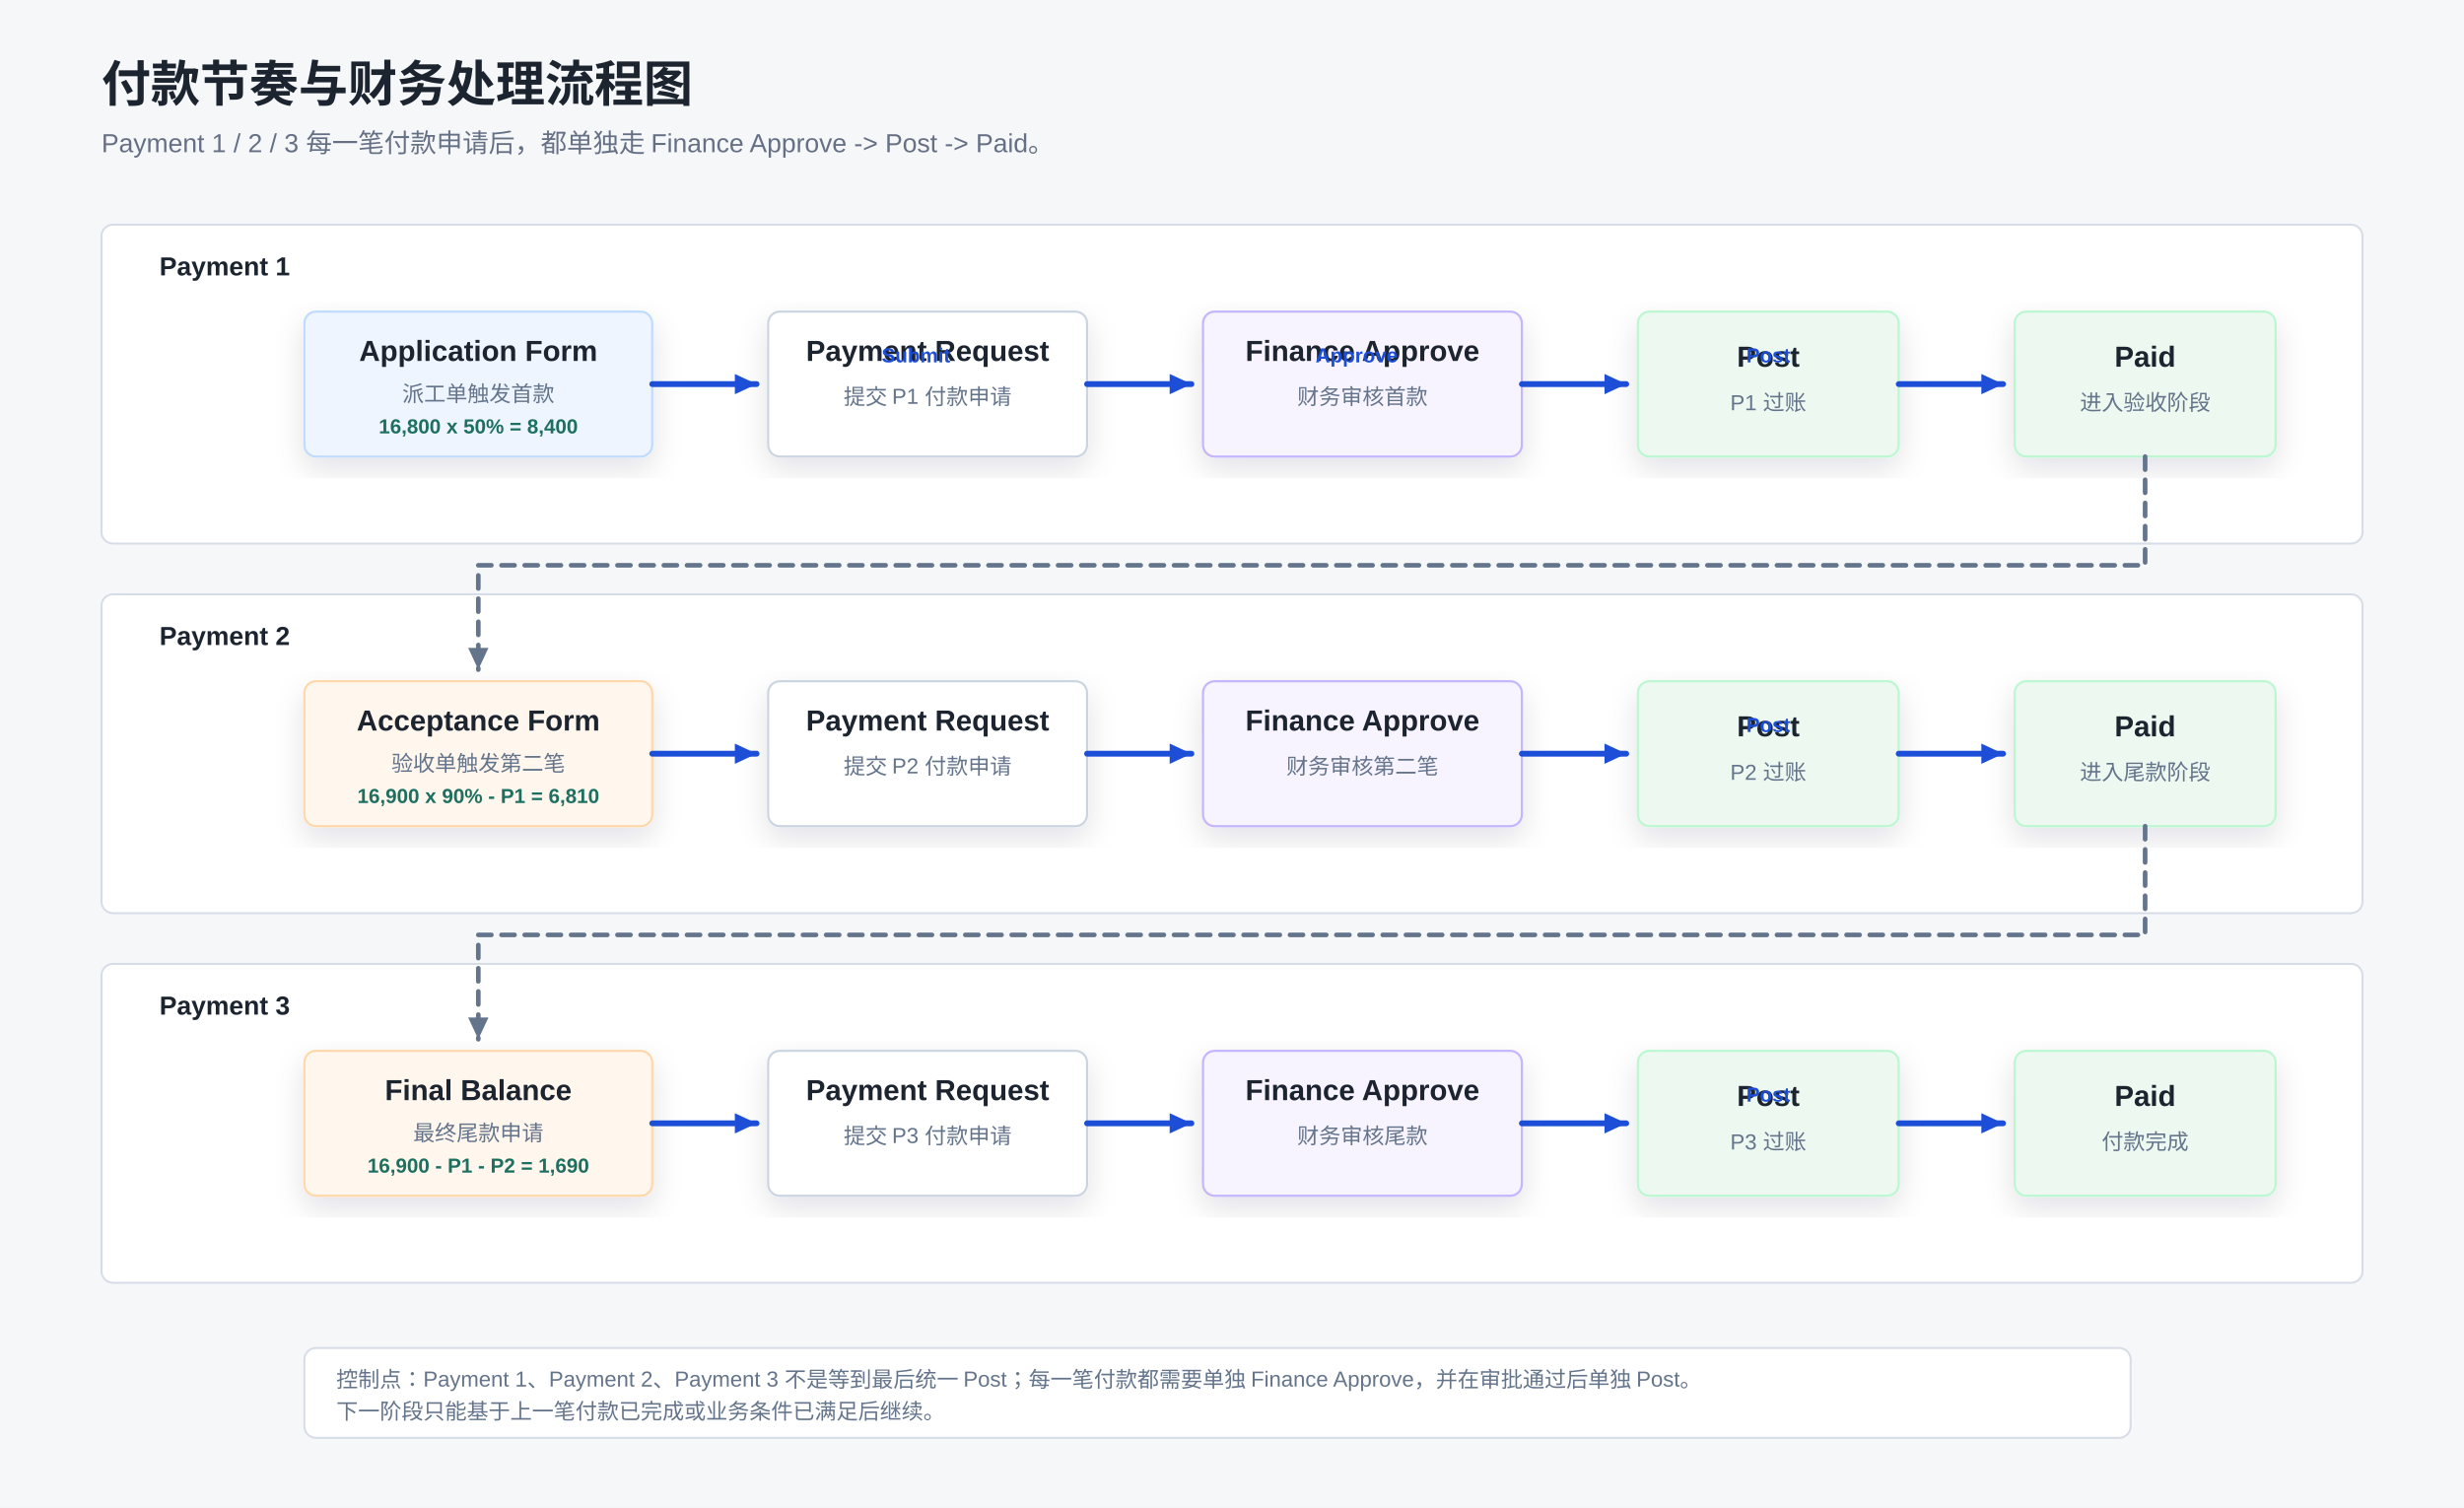
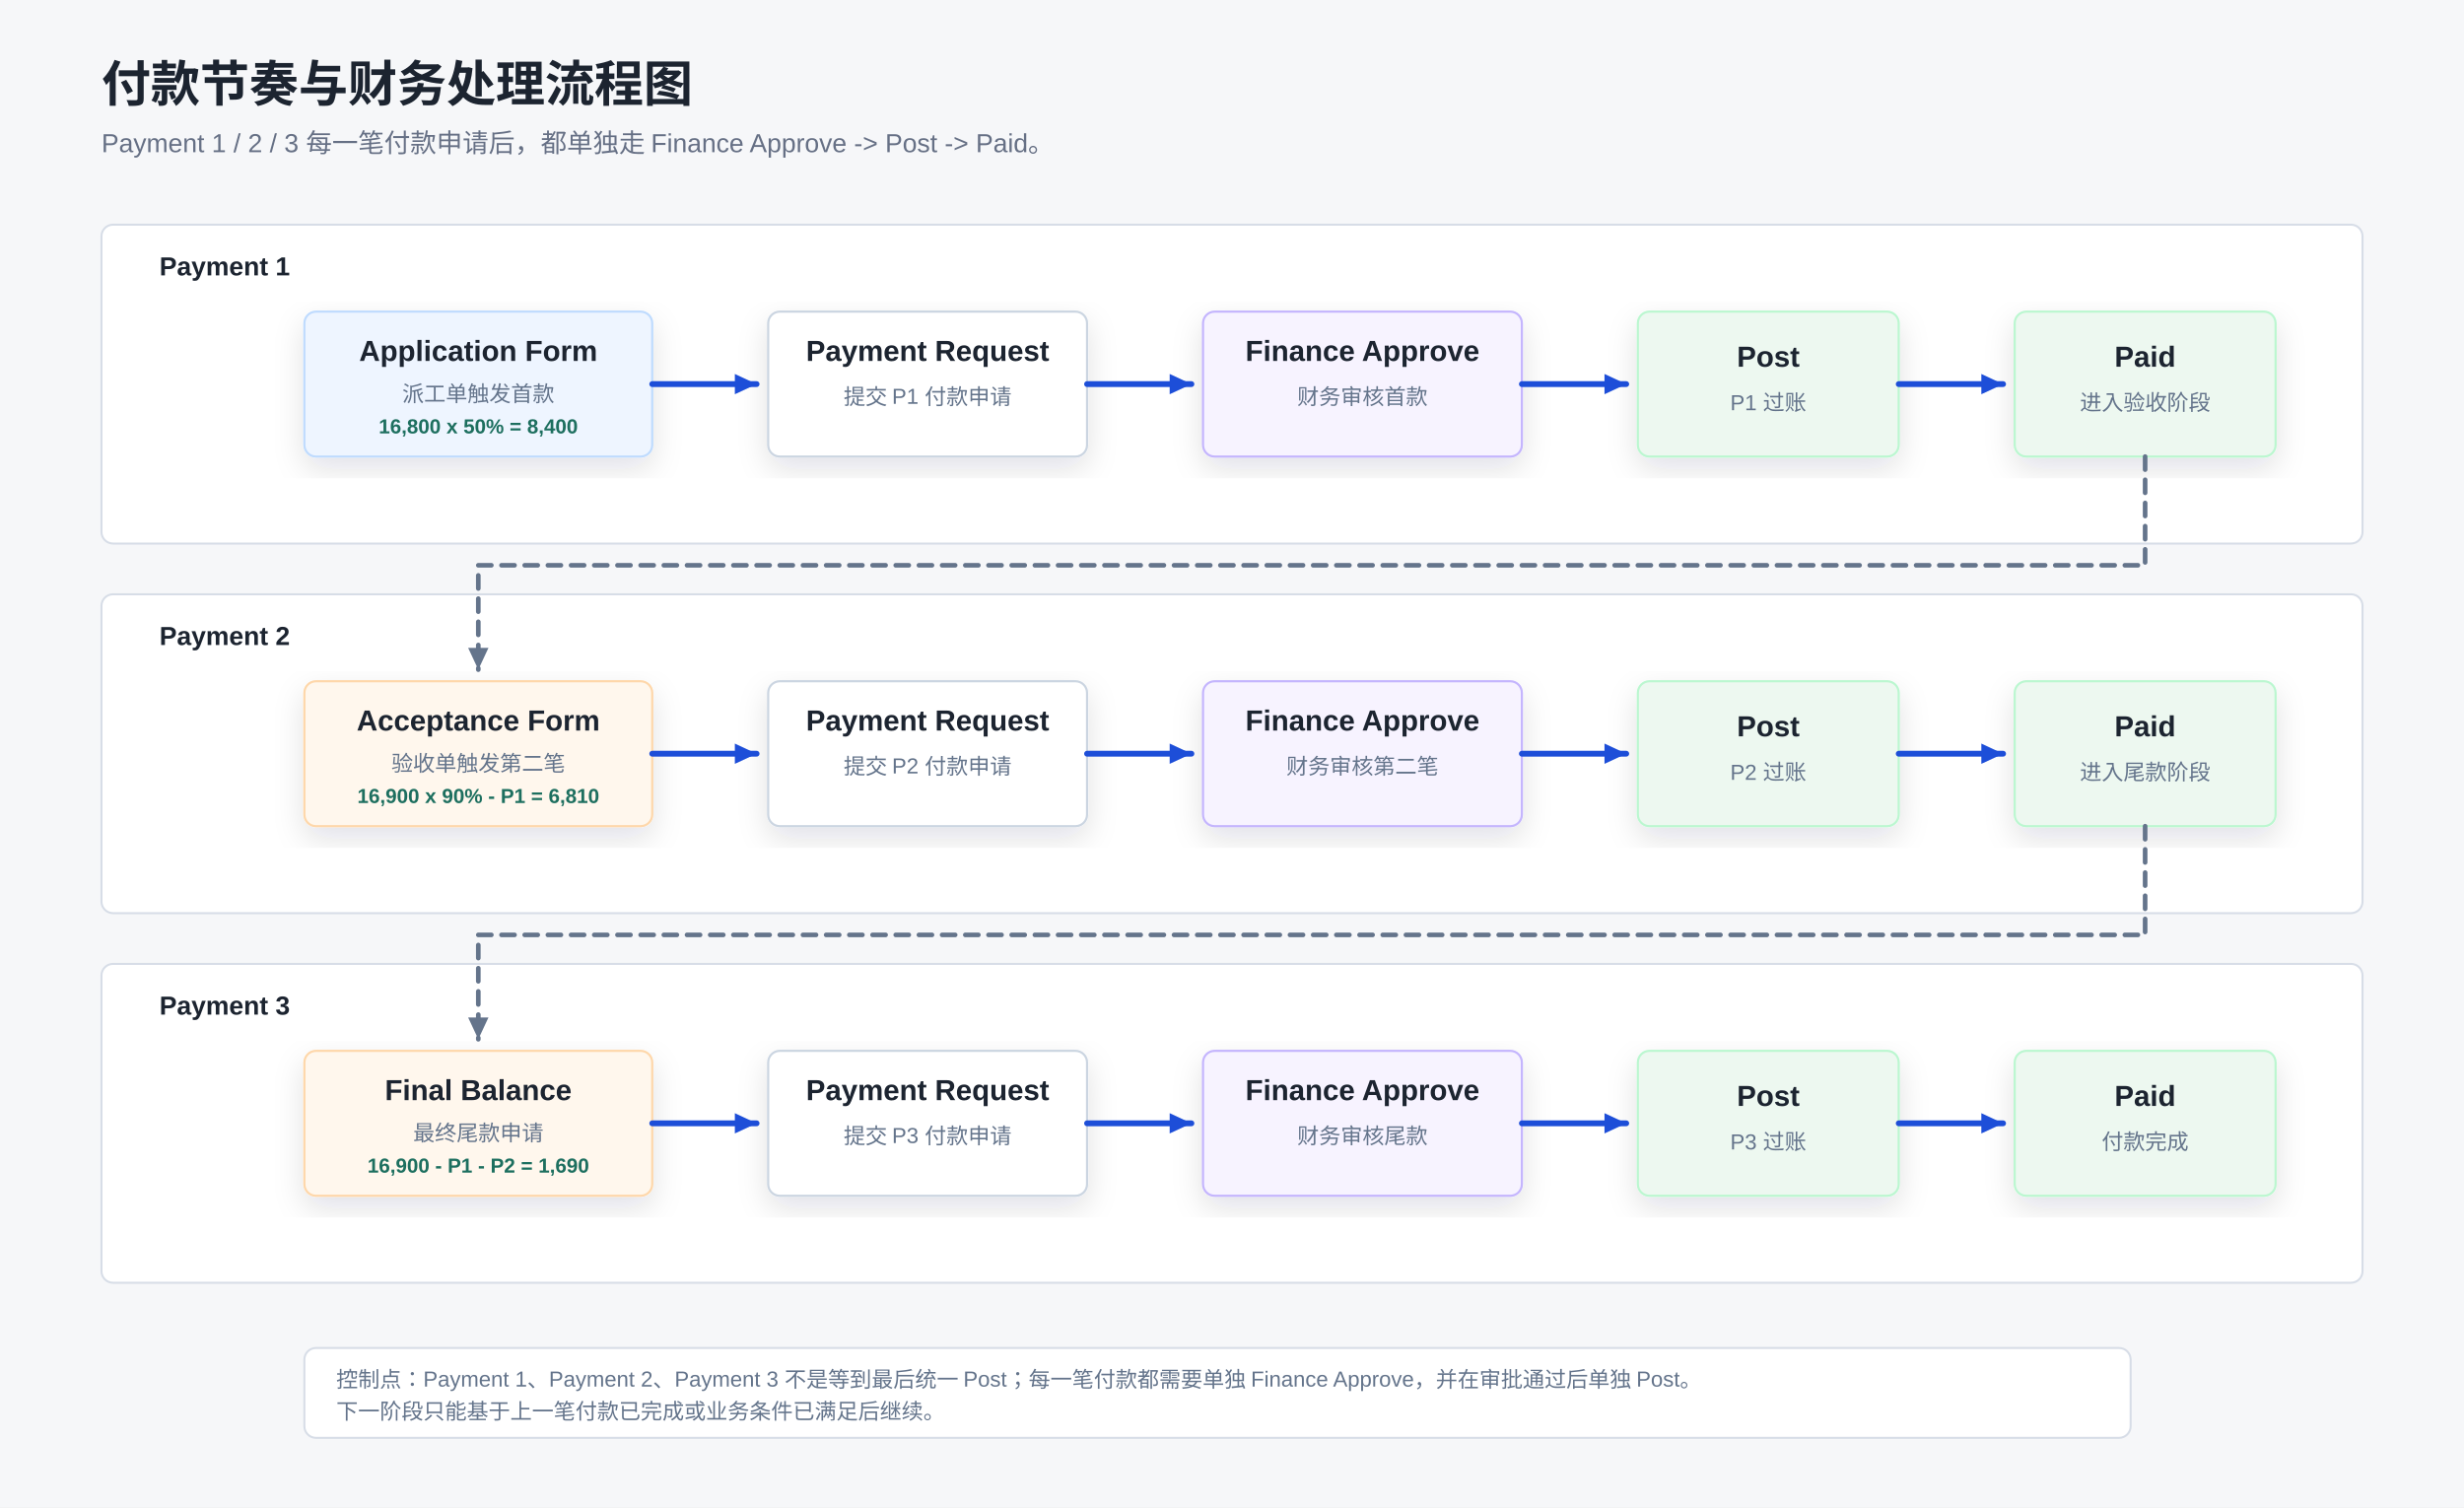
<svg xmlns="http://www.w3.org/2000/svg" width="1700" height="1040" viewBox="0 0 1700 1040" role="img" aria-labelledby="title desc">
  <defs>
    <marker id="arrow" markerWidth="18" markerHeight="16" refX="16" refY="8" orient="auto" markerUnits="userSpaceOnUse">
      <path d="M1,1 L16,8 L1,15 Z" fill="#1d4ed8" />
    </marker>
    <marker id="arrow-soft" markerWidth="18" markerHeight="16" refX="16" refY="8" orient="auto" markerUnits="userSpaceOnUse">
      <path d="M1,1 L16,8 L1,15 Z" fill="#64748b" />
    </marker>
    <filter id="shadow" x="-15%" y="-15%" width="130%" height="130%">
      <feDropShadow dx="0" dy="8" stdDeviation="10" flood-color="#0f172a" flood-opacity="0.12" />
    </filter>
    <style>
      .bg { fill: #f6f7f9; }
      .title { font: 700 34px Arial, "Microsoft YaHei", sans-serif; fill: #1c2430; }
      .subtitle { font: 400 18px Arial, "Microsoft YaHei", sans-serif; fill: #667085; }
      .lane { fill: #ffffff; stroke: #d7dde7; stroke-width: 1.4; }
      .lane-title { font: 700 18px Arial, "Microsoft YaHei", sans-serif; fill: #1c2430; }
      .node { fill: #ffffff; stroke: #cbd5e1; stroke-width: 1.5; filter: url(#shadow); }
      .node-blue { fill: #eef5ff; stroke: #bfdbfe; stroke-width: 1.5; filter: url(#shadow); }
      .node-green { fill: #edf8f0; stroke: #bbf7d0; stroke-width: 1.5; filter: url(#shadow); }
      .node-amber { fill: #fff7ed; stroke: #fed7aa; stroke-width: 1.5; filter: url(#shadow); }
      .node-purple { fill: #f7f3ff; stroke: #c4b5fd; stroke-width: 1.5; filter: url(#shadow); }
      .label { font: 700 20px Arial, "Microsoft YaHei", sans-serif; fill: #1c2430; }
      .small { font: 400 15px Arial, "Microsoft YaHei", sans-serif; fill: #64748b; }
      .formula { font: 700 14px Arial, "Microsoft YaHei", sans-serif; fill: #1d6f5f; }
      .arrow { fill: none; stroke: #1d4ed8; stroke-width: 4; stroke-linecap: round; stroke-linejoin: round; marker-end: url(#arrow); }
      .arrow-soft { fill: none; stroke: #64748b; stroke-width: 3.2; stroke-linecap: round; stroke-linejoin: round; stroke-dasharray: 9 7; marker-end: url(#arrow-soft); }
      .arrow-label { font: 700 14px Arial, "Microsoft YaHei", sans-serif; fill: #1d4ed8; }
      .note { fill: #ffffff; stroke: #d7dde7; stroke-width: 1.4; }
    </style>
  </defs>
  <rect class="bg" width="1700" height="1040" />
  <text class="title" x="70" y="70">付款节奏与财务处理流程图</text>
  <text class="subtitle" x="70" y="105">Payment 1 / 2 / 3 每一笔付款申请后，都单独走 Finance Approve -&gt; Post -&gt; Paid。</text>
  <rect class="lane" x="70" y="155" width="1560" height="220" rx="8" />
  <rect class="lane" x="70" y="410" width="1560" height="220" rx="8" />
  <rect class="lane" x="70" y="665" width="1560" height="220" rx="8" />
  <text class="lane-title" x="110" y="190">Payment 1</text>
  <text class="lane-title" x="110" y="445">Payment 2</text>
  <text class="lane-title" x="110" y="700">Payment 3</text>
  <g transform="translate(210 215)">
    <rect class="node-blue" width="240" height="100" rx="8" />
    <text class="label" x="120" y="34" text-anchor="middle">Application Form</text>
    <text class="small" x="120" y="62" text-anchor="middle">派工单触发首款</text>
    <text class="formula" x="120" y="84" text-anchor="middle">16,800 x 50% = 8,400</text>
  </g>
  <g transform="translate(530 215)">
    <rect class="node" width="220" height="100" rx="8" />
    <text class="label" x="110" y="34" text-anchor="middle">Payment Request</text>
    <text class="small" x="110" y="64" text-anchor="middle">提交 P1 付款申请</text>
  </g>
  <g transform="translate(830 215)">
    <rect class="node-purple" width="220" height="100" rx="8" />
    <text class="label" x="110" y="34" text-anchor="middle">Finance Approve</text>
    <text class="small" x="110" y="64" text-anchor="middle">财务审核首款</text>
  </g>
  <g transform="translate(1130 215)">
    <rect class="node-green" width="180" height="100" rx="8" />
    <text class="label" x="90" y="38" text-anchor="middle">Post</text>
    <text class="small" x="90" y="68" text-anchor="middle">P1 过账</text>
  </g>
  <g transform="translate(1390 215)">
    <rect class="node-green" width="180" height="100" rx="8" />
    <text class="label" x="90" y="38" text-anchor="middle">Paid</text>
    <text class="small" x="90" y="68" text-anchor="middle">进入验收阶段</text>
  </g>
  <g transform="translate(210 470)">
    <rect class="node-amber" width="240" height="100" rx="8" />
    <text class="label" x="120" y="34" text-anchor="middle">Acceptance Form</text>
    <text class="small" x="120" y="62" text-anchor="middle">验收单触发第二笔</text>
    <text class="formula" x="120" y="84" text-anchor="middle">16,900 x 90% - P1 = 6,810</text>
  </g>
  <g transform="translate(530 470)">
    <rect class="node" width="220" height="100" rx="8" />
    <text class="label" x="110" y="34" text-anchor="middle">Payment Request</text>
    <text class="small" x="110" y="64" text-anchor="middle">提交 P2 付款申请</text>
  </g>
  <g transform="translate(830 470)">
    <rect class="node-purple" width="220" height="100" rx="8" />
    <text class="label" x="110" y="34" text-anchor="middle">Finance Approve</text>
    <text class="small" x="110" y="64" text-anchor="middle">财务审核第二笔</text>
  </g>
  <g transform="translate(1130 470)">
    <rect class="node-green" width="180" height="100" rx="8" />
    <text class="label" x="90" y="38" text-anchor="middle">Post</text>
    <text class="small" x="90" y="68" text-anchor="middle">P2 过账</text>
  </g>
  <g transform="translate(1390 470)">
    <rect class="node-green" width="180" height="100" rx="8" />
    <text class="label" x="90" y="38" text-anchor="middle">Paid</text>
    <text class="small" x="90" y="68" text-anchor="middle">进入尾款阶段</text>
  </g>
  <g transform="translate(210 725)">
    <rect class="node-amber" width="240" height="100" rx="8" />
    <text class="label" x="120" y="34" text-anchor="middle">Final Balance</text>
    <text class="small" x="120" y="62" text-anchor="middle">最终尾款申请</text>
    <text class="formula" x="120" y="84" text-anchor="middle">16,900 - P1 - P2 = 1,690</text>
  </g>
  <g transform="translate(530 725)">
    <rect class="node" width="220" height="100" rx="8" />
    <text class="label" x="110" y="34" text-anchor="middle">Payment Request</text>
    <text class="small" x="110" y="64" text-anchor="middle">提交 P3 付款申请</text>
  </g>
  <g transform="translate(830 725)">
    <rect class="node-purple" width="220" height="100" rx="8" />
    <text class="label" x="110" y="34" text-anchor="middle">Finance Approve</text>
    <text class="small" x="110" y="64" text-anchor="middle">财务审核尾款</text>
  </g>
  <g transform="translate(1130 725)">
    <rect class="node-green" width="180" height="100" rx="8" />
    <text class="label" x="90" y="38" text-anchor="middle">Post</text>
    <text class="small" x="90" y="68" text-anchor="middle">P3 过账</text>
  </g>
  <g transform="translate(1390 725)">
    <rect class="node-green" width="180" height="100" rx="8" />
    <text class="label" x="90" y="38" text-anchor="middle">Paid</text>
    <text class="small" x="90" y="68" text-anchor="middle">付款完成</text>
  </g>
  <path class="arrow" d="M450 265 H522" />
  <path class="arrow" d="M750 265 H822" />
  <path class="arrow" d="M1050 265 H1122" />
  <path class="arrow" d="M1310 265 H1382" />
  <path class="arrow" d="M450 520 H522" />
  <path class="arrow" d="M750 520 H822" />
  <path class="arrow" d="M1050 520 H1122" />
  <path class="arrow" d="M1310 520 H1382" />
  <path class="arrow" d="M450 775 H522" />
  <path class="arrow" d="M750 775 H822" />
  <path class="arrow" d="M1050 775 H1122" />
  <path class="arrow" d="M1310 775 H1382" />
  <path class="arrow-soft" d="M1480 315 V390 H330 V462" />
  <path class="arrow-soft" d="M1480 570 V645 H330 V717" />
-   <text class="arrow-label" x="632" y="250" text-anchor="middle">Submit</text>
-   <text class="arrow-label" x="936" y="250" text-anchor="middle">Approve</text>
-   <text class="arrow-label" x="1220" y="250" text-anchor="middle">Post</text>
-   <text class="arrow-label" x="1220" y="505" text-anchor="middle">Post</text>
-   <text class="arrow-label" x="1220" y="760" text-anchor="middle">Post</text>
  <g transform="translate(210 930)">
    <rect class="note" width="1260" height="62" rx="8" />
    <text class="small" x="22" y="27">控制点：Payment 1、Payment 2、Payment 3 不是等到最后统一 Post；每一笔付款都需要单独 Finance Approve，并在审批通过后单独 Post。</text>
    <text class="small" x="22" y="49">下一阶段只能基于上一笔付款已完成或业务条件已满足后继续。</text>
  </g>
</svg>
